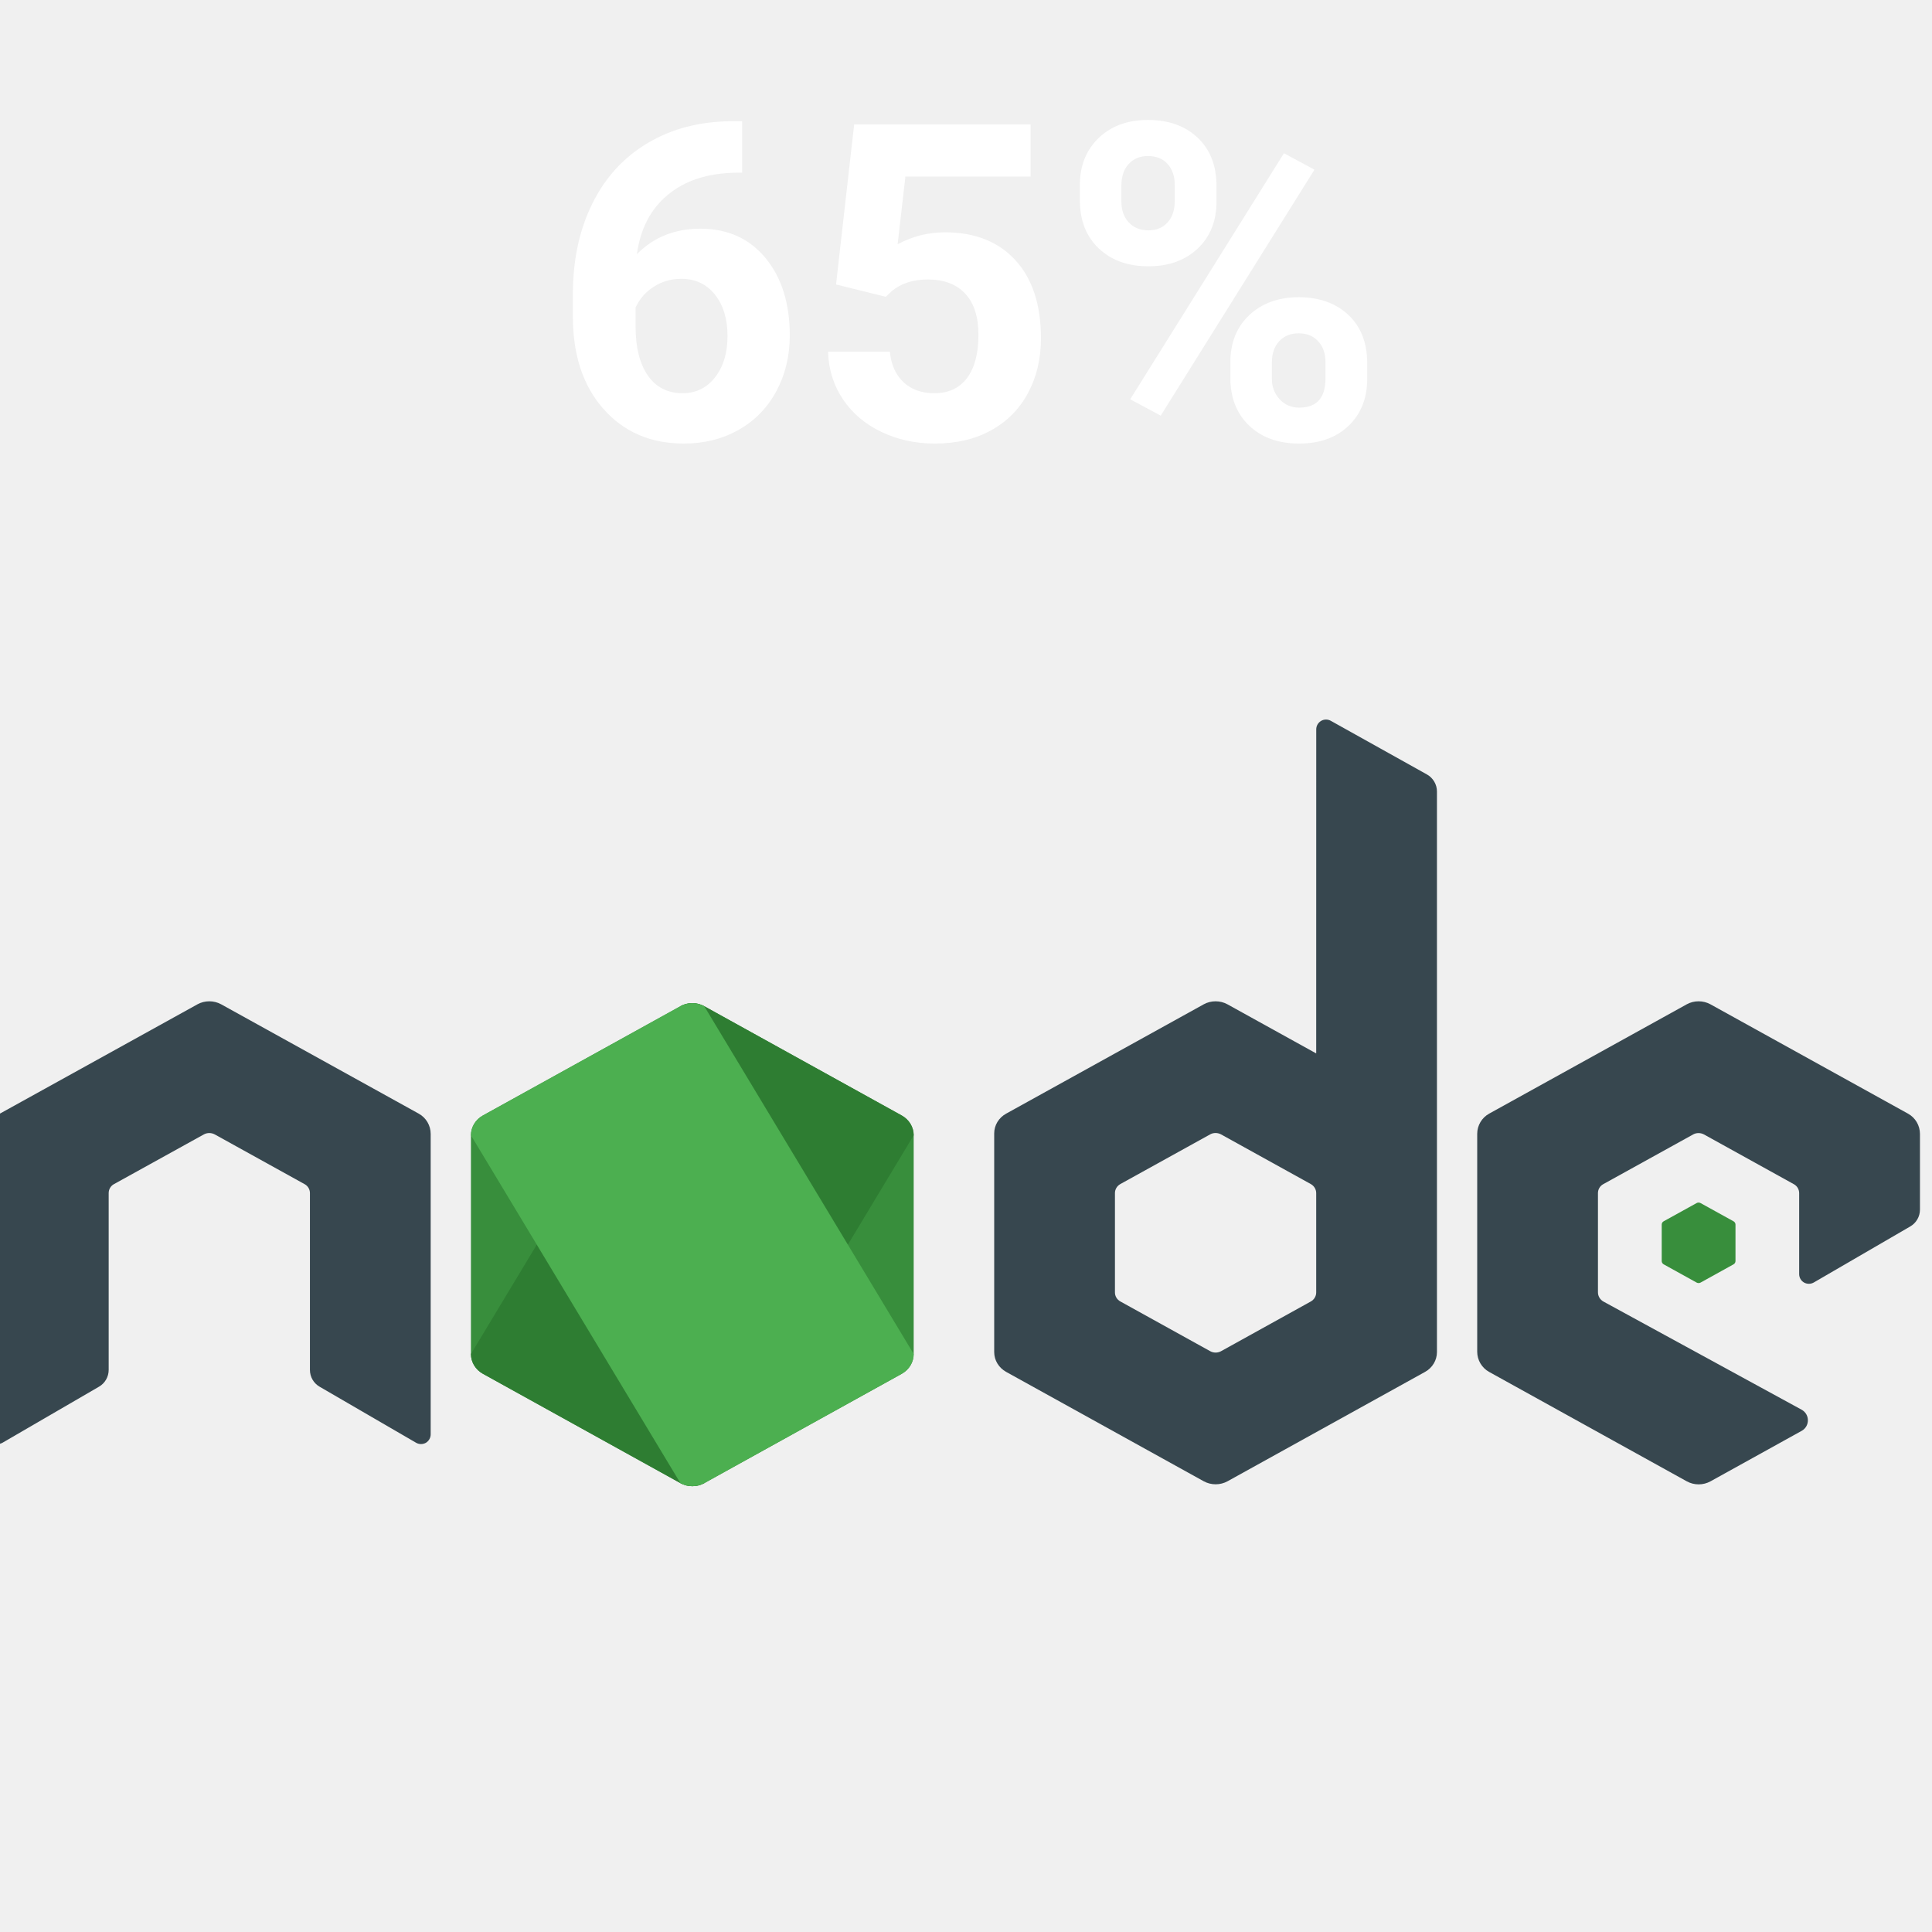
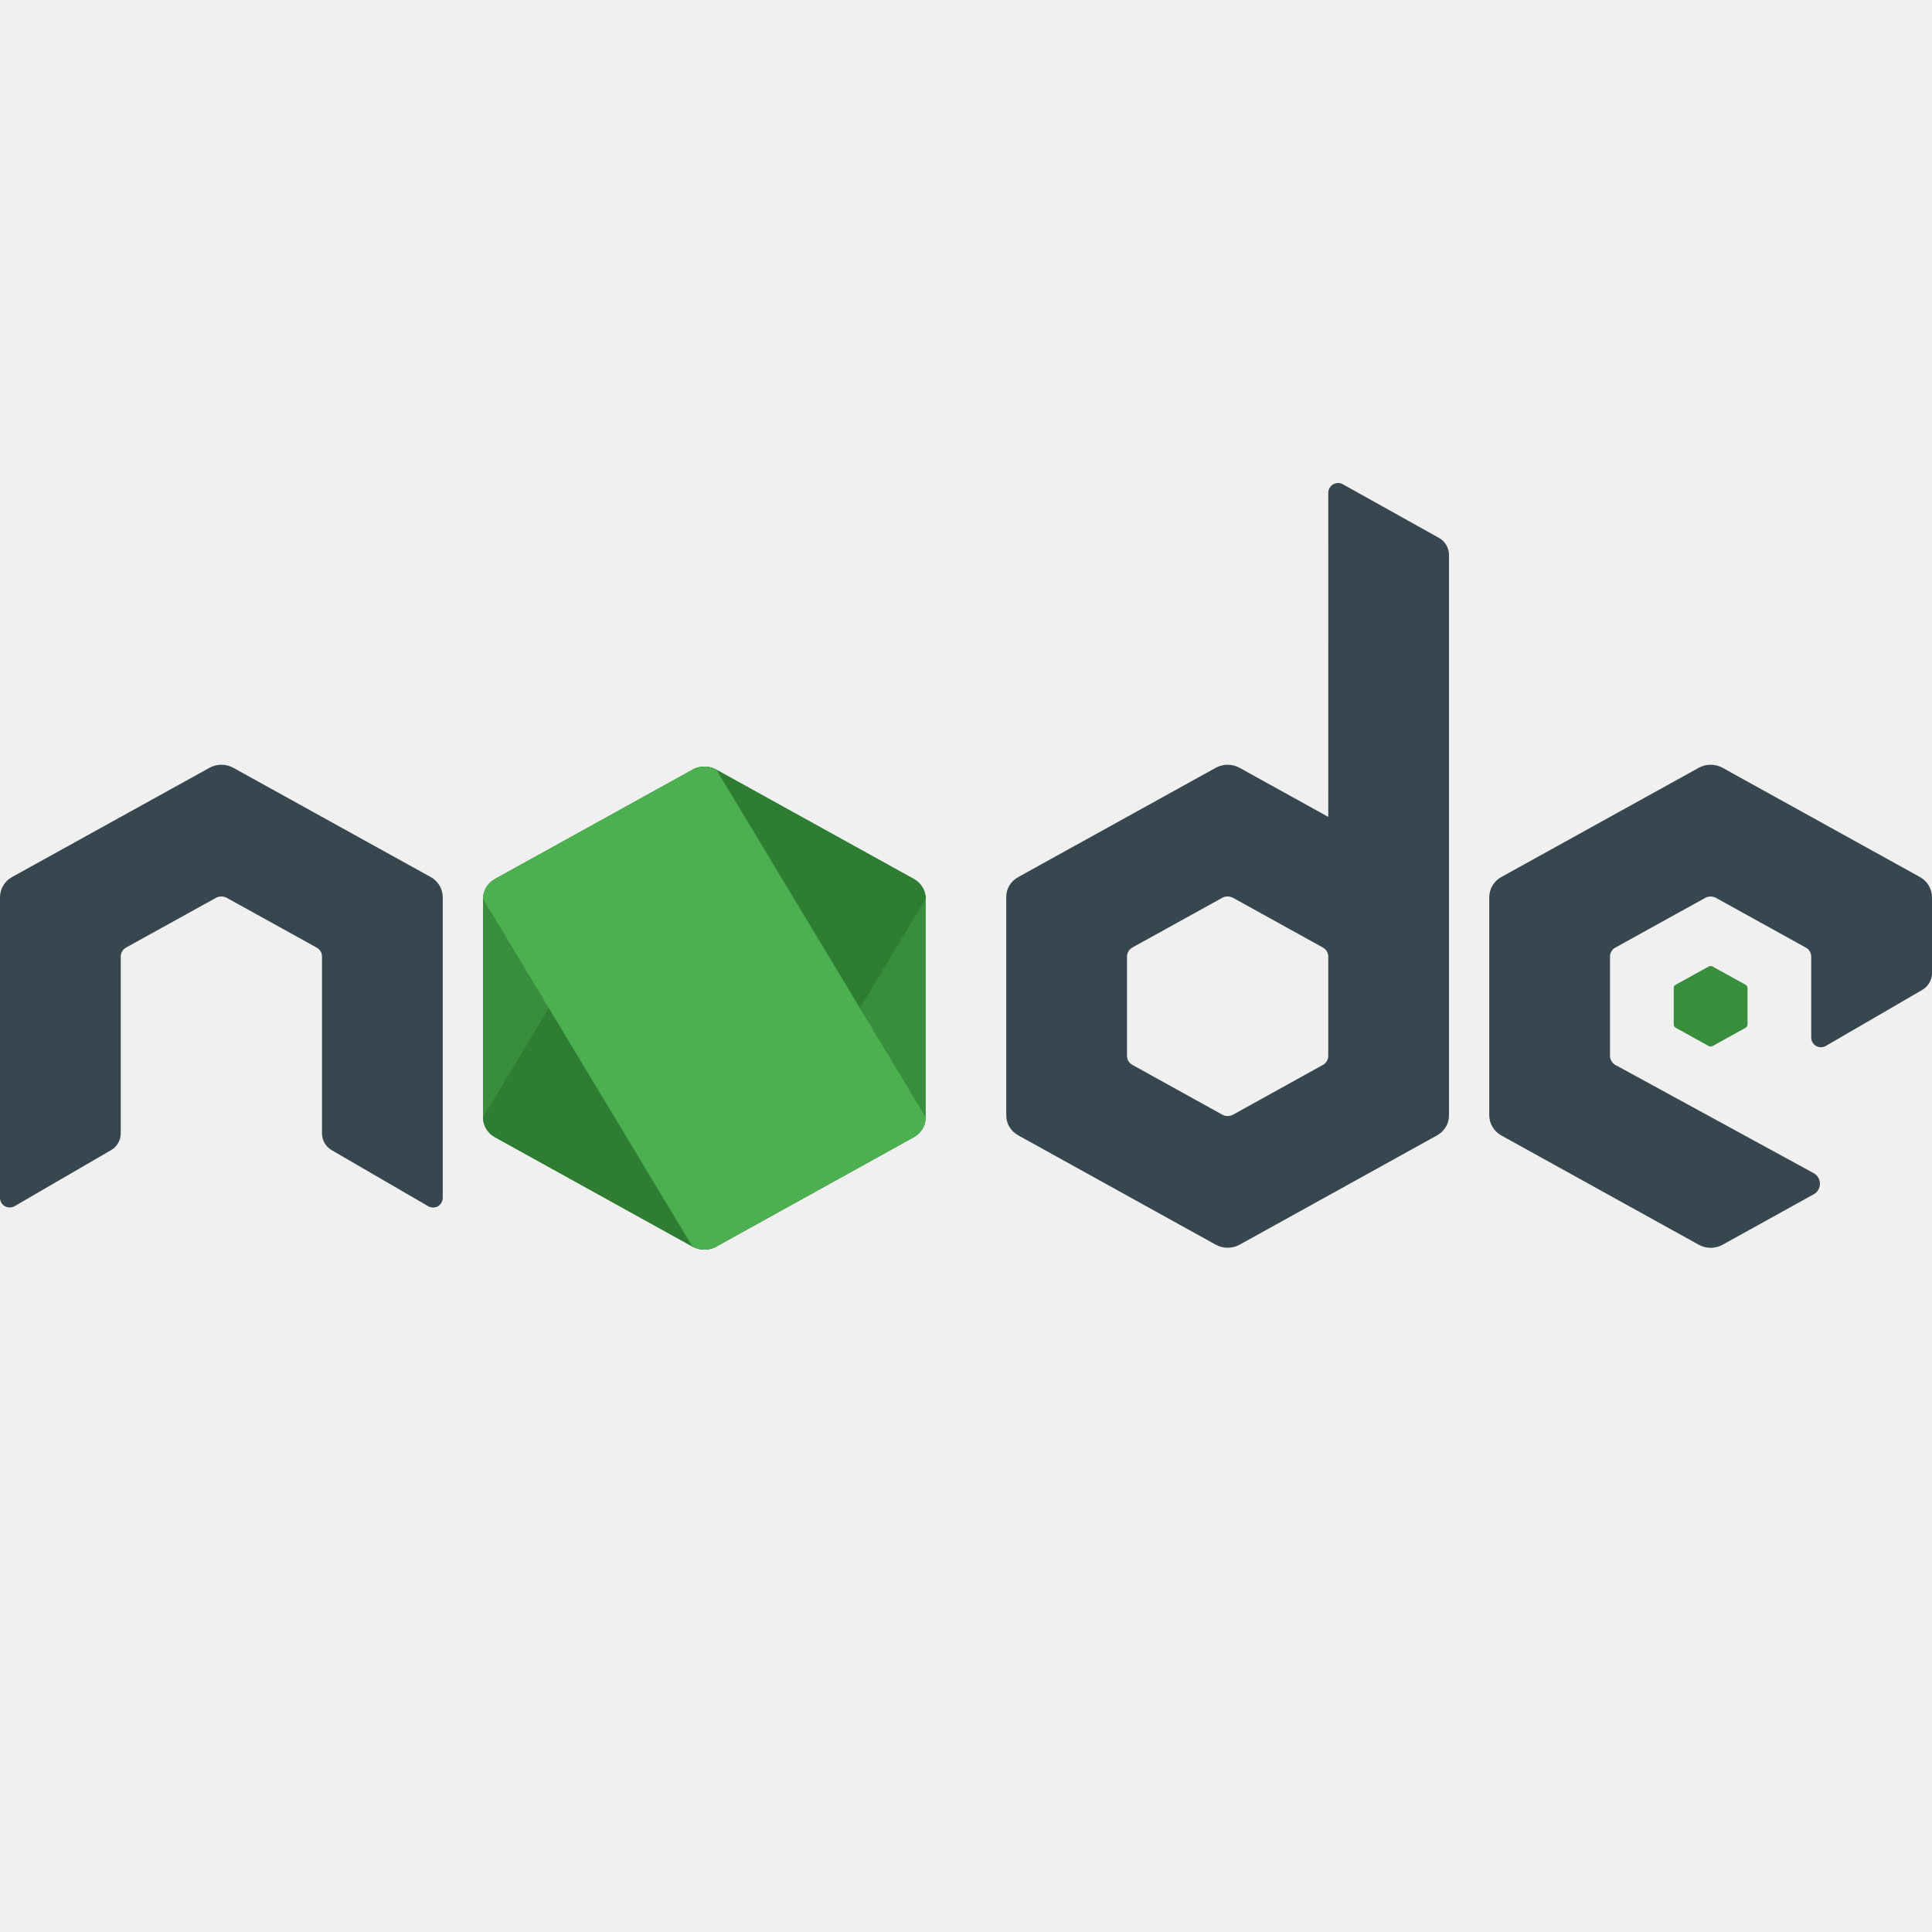
- <svg xmlns="http://www.w3.org/2000/svg" viewBox="0,0,255.995,255.995" width="48px" height="48px">
-   <g fill="none" fill-rule="nonzero" stroke="none" stroke-width="1" stroke-linecap="butt" stroke-linejoin="miter" stroke-miterlimit="10" stroke-dasharray="" stroke-dashoffset="0" font-family="none" font-weight="none" font-size="none" text-anchor="none" style="mix-blend-mode: normal">
-     <g transform="translate(-1.6,31.34138) scale(5.33333,5.33333)">
-       <path d="M17.204,19.122l-4.907,2.715c-0.184,0.101 -0.297,0.289 -0.297,0.492v5.433c0,0.203 0.113,0.39 0.297,0.492l4.908,2.717c0.183,0.101 0.41,0.101 0.593,0l4.907,-2.717c0.182,-0.102 0.295,-0.289 0.295,-0.492v-5.433c0,-0.203 -0.113,-0.39 -0.297,-0.492l-4.906,-2.715c-0.092,-0.051 -0.195,-0.076 -0.297,-0.076c-0.103,0 -0.205,0.025 -0.297,0.076M42.451,24.013l-0.818,0.452c-0.031,0.017 -0.049,0.048 -0.049,0.082v0.906c0,0.034 0.019,0.065 0.049,0.082l0.818,0.453c0.031,0.017 0.068,0.017 0.099,0l0.818,-0.453c0.03,-0.017 0.049,-0.048 0.049,-0.082v-0.906c0,-0.034 -0.019,-0.065 -0.05,-0.082l-0.818,-0.452c-0.015,-0.009 -0.032,-0.013 -0.049,-0.013c-0.017,0 -0.034,0.004 -0.049,0.013" fill="#388e3c" />
-       <path d="M35.751,13.364l-2.389,-1.333c-0.075,-0.042 -0.167,-0.041 -0.241,0.003c-0.074,0.044 -0.12,0.123 -0.12,0.209l-0.001,8.052l-2.203,-1.219c-0.092,-0.051 -0.195,-0.076 -0.297,-0.076c-0.102,0 -0.205,0.025 -0.297,0.076h0.001l-4.907,2.715c-0.184,0.101 -0.297,0.289 -0.297,0.491v5.433c0,0.203 0.113,0.39 0.297,0.492l4.908,2.717c0.183,0.101 0.41,0.101 0.593,0l4.907,-2.717c0.182,-0.101 0.295,-0.289 0.295,-0.492v-13.927c0,-0.176 -0.096,-0.338 -0.249,-0.424zM32.866,26.458l-2.23,1.235c-0.083,0.046 -0.186,0.046 -0.269,0l-2.231,-1.235c-0.085,-0.046 -0.136,-0.132 -0.136,-0.224v-2.47c0,-0.092 0.051,-0.177 0.135,-0.224l2.231,-1.234h-0.001c0.042,-0.023 0.088,-0.034 0.135,-0.034c0.047,0 0.093,0.012 0.135,0.034l2.23,1.234c0.084,0.047 0.135,0.133 0.135,0.225v2.47c0,0.091 -0.051,0.177 -0.134,0.223z" fill="#37474f" />
-       <path d="M17.204,19.122l-5.204,8.64c0,0.203 0.113,0.39 0.297,0.492l4.908,2.717c0.183,0.101 0.41,0.101 0.593,0l5.202,-8.642c0,-0.203 -0.113,-0.39 -0.297,-0.492l-4.906,-2.715c-0.092,-0.051 -0.195,-0.076 -0.297,-0.076c-0.103,0 -0.205,0.025 -0.297,0.076" fill="#2e7d32" />
-       <path d="M17.204,19.122l-4.907,2.715c-0.184,0.101 -0.297,0.289 -0.297,0.492l5.204,8.642c0.183,0.101 0.41,0.101 0.593,0l4.907,-2.717c0.183,-0.102 0.296,-0.289 0.296,-0.492l-5.203,-8.64c-0.092,-0.051 -0.195,-0.076 -0.297,-0.076c-0.103,0 -0.205,0.025 -0.297,0.076" fill="#4caf50" />
-       <path d="M47.703,21.791l-4.906,-2.715c-0.092,-0.051 -0.195,-0.076 -0.297,-0.076c-0.102,0 -0.205,0.025 -0.297,0.076h0.001l-4.907,2.715c-0.183,0.101 -0.297,0.293 -0.297,0.503v5.411c0,0.209 0.114,0.402 0.297,0.503l4.908,2.717c0.184,0.102 0.409,0.102 0.593,0l2.263,-1.253c0.207,-0.115 0.206,-0.412 -0.002,-0.526l-4.924,-2.687c-0.083,-0.047 -0.135,-0.134 -0.135,-0.228v-2.466c0,-0.092 0.05,-0.177 0.13,-0.221l2.235,-1.236h-0.001c0.042,-0.023 0.088,-0.034 0.135,-0.034c0.047,0 0.093,0.012 0.135,0.034l2.235,1.237c0.08,0.044 0.13,0.129 0.13,0.221v2.012c0,0.086 0.046,0.166 0.121,0.209c0.075,0.042 0.167,0.042 0.242,-0.001l2.398,-1.393c0.148,-0.086 0.24,-0.245 0.24,-0.417v-1.88c0,-0.211 -0.114,-0.404 -0.297,-0.505zM10.703,21.791l-4.906,-2.715c-0.092,-0.051 -0.195,-0.076 -0.297,-0.076c-0.102,0 -0.205,0.025 -0.297,0.076h0.001l-4.907,2.715c-0.183,0.101 -0.297,0.293 -0.297,0.503v7.465c0,0.086 0.046,0.166 0.121,0.209c0.075,0.042 0.167,0.042 0.242,-0.001l2.398,-1.393c0.148,-0.086 0.239,-0.245 0.239,-0.417v-4.393c0,-0.092 0.05,-0.177 0.13,-0.221l2.235,-1.236v0c0.042,-0.023 0.088,-0.034 0.135,-0.034c0.047,0 0.093,0.012 0.135,0.034l2.235,1.237c0.08,0.044 0.13,0.129 0.13,0.221v4.393c0,0.172 0.091,0.331 0.24,0.417l2.398,1.393c0.075,0.043 0.167,0.043 0.242,0.001c0.074,-0.044 0.12,-0.124 0.12,-0.21v-7.464c0,-0.21 -0.114,-0.403 -0.297,-0.504z" fill="#37474f" />
-     </g>
-   </g>
-   <g fill="#ffffff" fill-rule="nonzero" stroke="none" stroke-width="1" stroke-linecap="butt" stroke-linejoin="miter" stroke-miterlimit="10" stroke-dasharray="" stroke-dashoffset="0" font-family="none" font-weight="none" font-size="none" text-anchor="none" style="mix-blend-mode: normal">
-     <g>
-       <path d="M96.968,16.063h1.37v6.82h-0.8c-3.74,0.053 -6.753,1.027 -9.04,2.92c-2.28,1.887 -3.65,4.513 -4.11,7.88v0c2.22,-2.253 5.02,-3.38 8.4,-3.38v0c3.627,0 6.51,1.297 8.65,3.89c2.14,2.6 3.21,6.02 3.21,10.26v0c0,2.707 -0.59,5.16 -1.77,7.36c-1.173,2.193 -2.833,3.903 -4.98,5.13c-2.147,1.22 -4.577,1.83 -7.29,1.83v0c-4.393,0 -7.94,-1.527 -10.64,-4.58c-2.707,-3.06 -4.06,-7.14 -4.06,-12.24v0v-2.97c0,-4.527 0.857,-8.523 2.57,-11.99c1.707,-3.467 4.16,-6.15 7.36,-8.05c3.2,-1.9 6.91,-2.86 11.13,-2.88zM90.268,36.943v0c-1.34,0 -2.553,0.35 -3.64,1.05c-1.087,0.693 -1.89,1.613 -2.41,2.76v0v2.52c0,2.773 0.543,4.937 1.63,6.49c1.093,1.56 2.623,2.34 4.59,2.34v0c1.773,0 3.21,-0.703 4.31,-2.11c1.1,-1.407 1.65,-3.227 1.65,-5.46v0c0,-2.273 -0.557,-4.107 -1.67,-5.5c-1.107,-1.393 -2.593,-2.09 -4.46,-2.09zM117.368,39.323l-6.59,-1.63l2.4,-21.2h23.38v6.9h-16.59l-1.03,8.97c1.967,-1.053 4.057,-1.58 6.27,-1.58v0c3.973,0 7.087,1.233 9.34,3.7c2.253,2.46 3.38,5.907 3.38,10.34v0c0,2.693 -0.567,5.103 -1.7,7.23c-1.14,2.133 -2.77,3.787 -4.89,4.96c-2.12,1.173 -4.62,1.76 -7.5,1.76v0c-2.52,0 -4.86,-0.51 -7.02,-1.53c-2.16,-1.027 -3.863,-2.463 -5.11,-4.31c-1.253,-1.853 -1.917,-3.963 -1.99,-6.33v0h8.19c0.173,1.733 0.78,3.083 1.82,4.05c1.04,0.967 2.4,1.45 4.08,1.45v0c1.873,0 3.317,-0.673 4.33,-2.02c1.007,-1.347 1.51,-3.253 1.51,-5.72v0c0,-2.367 -0.58,-4.18 -1.74,-5.44c-1.167,-1.26 -2.82,-1.89 -4.96,-1.89v0c-1.967,0 -3.56,0.513 -4.78,1.54v0zM143.088,26.543v-2.03c0,-2.56 0.83,-4.637 2.49,-6.23c1.66,-1.593 3.837,-2.39 6.53,-2.39v0c2.733,0 4.93,0.787 6.59,2.36c1.66,1.573 2.49,3.707 2.49,6.4v0v2.06c0,2.58 -0.83,4.653 -2.49,6.22c-1.66,1.567 -3.837,2.35 -6.53,2.35v0c-2.713,0 -4.903,-0.787 -6.57,-2.36c-1.673,-1.58 -2.51,-3.707 -2.51,-6.38zM148.588,24.623v2.09c0,1.147 0.33,2.07 0.99,2.77c0.66,0.693 1.523,1.04 2.59,1.04c1.067,0 1.917,-0.353 2.55,-1.06c0.627,-0.7 0.94,-1.643 0.94,-2.83v0v-2.12c0,-1.147 -0.313,-2.073 -0.94,-2.78c-0.633,-0.707 -1.503,-1.06 -2.61,-1.06v0c-1.047,0 -1.897,0.35 -2.55,1.05c-0.647,0.693 -0.97,1.66 -0.97,2.9zM163.028,50.093v-2.12c0,-2.58 0.84,-4.657 2.52,-6.23c1.68,-1.573 3.857,-2.36 6.53,-2.36v0c2.713,0 4.903,0.777 6.57,2.33c1.673,1.56 2.51,3.703 2.51,6.43v0v2.06c0,2.56 -0.82,4.63 -2.46,6.21c-1.647,1.573 -3.833,2.36 -6.56,2.36v0c-2.753,0 -4.96,-0.793 -6.62,-2.38c-1.66,-1.587 -2.49,-3.687 -2.49,-6.3zM168.528,48.063v2.14c0,1.053 0.343,1.953 1.03,2.7c0.687,0.74 1.547,1.11 2.58,1.11v0c2.327,0 3.49,-1.287 3.49,-3.86v0v-2.18c0,-1.147 -0.323,-2.067 -0.97,-2.76c-0.653,-0.7 -1.513,-1.05 -2.58,-1.05c-1.073,0 -1.933,0.35 -2.58,1.05c-0.647,0.693 -0.97,1.643 -0.97,2.85zM174.168,22.483l-20.37,32.59l-4.04,-2.17l20.37,-32.6z" />
-     </g>
-   </g>
+ <svg xmlns="http://www.w3.org/2000/svg" viewBox="0 0 48 48" width="48px" height="48px">
+   <path fill="#388e3c" d="M17.204 19.122l-4.907 2.715C12.113 21.938 12 22.126 12 22.329v5.433c0 .203.113.39.297.492l4.908 2.717c.183.101.41.101.593 0l4.907-2.717C22.887 28.152 23 27.965 23 27.762v-5.433c0-.203-.113-.39-.297-.492l-4.906-2.715c-.092-.051-.195-.076-.297-.076-.103 0-.205.025-.297.076M42.451 24.013l-.818.452c-.031.017-.049.048-.049.082v.906c0 .034.019.065.049.082l.818.453c.031.017.068.017.099 0l.818-.453c.03-.017.049-.048.049-.082v-.906c0-.034-.019-.065-.05-.082l-.818-.452C42.534 24.004 42.517 24 42.5 24S42.466 24.004 42.451 24.013" />
+   <path fill="#37474f" d="M35.751,13.364l-2.389-1.333c-0.075-0.042-0.167-0.041-0.241,0.003 c-0.074,0.044-0.12,0.123-0.12,0.209L33,20.295l-2.203-1.219C30.705,19.025,30.602,19,30.5,19c-0.102,0-0.205,0.025-0.297,0.076 h0.001l-4.907,2.715C25.113,21.892,25,22.08,25,22.282v5.433c0,0.203,0.113,0.39,0.297,0.492l4.908,2.717 c0.183,0.101,0.41,0.101,0.593,0l4.907-2.717C35.887,28.106,36,27.918,36,27.715V13.788C36,13.612,35.904,13.45,35.751,13.364z M32.866,26.458l-2.23,1.235c-0.083,0.046-0.186,0.046-0.269,0l-2.231-1.235C28.051,26.412,28,26.326,28,26.234v-2.47 c0-0.092,0.051-0.177,0.135-0.224l2.231-1.234h-0.001c0.042-0.023,0.088-0.034,0.135-0.034c0.047,0,0.093,0.012,0.135,0.034 l2.23,1.234C32.949,23.587,33,23.673,33,23.765v2.47C33,26.326,32.949,26.412,32.866,26.458z" />
+   <path fill="#2e7d32" d="M17.204,19.122L12,27.762c0,0.203,0.113,0.39,0.297,0.492l4.908,2.717 c0.183,0.101,0.41,0.101,0.593,0L23,22.329c0-0.203-0.113-0.39-0.297-0.492l-4.906-2.715c-0.092-0.051-0.195-0.076-0.297-0.076 c-0.103,0-0.205,0.025-0.297,0.076" />
+   <path fill="#4caf50" d="M17.204,19.122l-4.907,2.715C12.113,21.938,12,22.126,12,22.329l5.204,8.642 c0.183,0.101,0.41,0.101,0.593,0l4.907-2.717C22.887,28.152,23,27.965,23,27.762l-5.203-8.64c-0.092-0.051-0.195-0.076-0.297-0.076 c-0.103,0-0.205,0.025-0.297,0.076" />
+   <path fill="#37474f" d="M47.703 21.791l-4.906-2.715C42.705 19.025 42.602 19 42.5 19c-.102 0-.205.025-.297.076h.001l-4.907 2.715C37.114 21.892 37 22.084 37 22.294v5.411c0 .209.114.402.297.503l4.908 2.717c.184.102.409.102.593 0l2.263-1.253c.207-.115.206-.412-.002-.526l-4.924-2.687C40.052 26.412 40 26.325 40 26.231v-2.466c0-.092.05-.177.13-.221l2.235-1.236h-.001c.042-.023.088-.034.135-.034.047 0 .093.012.135.034l2.235 1.237c.08.044.13.129.13.221v2.012c0 .086.046.166.121.209.075.042.167.042.242-.001l2.398-1.393c.148-.086.24-.245.24-.417v-1.88C48 22.085 47.886 21.892 47.703 21.791zM10.703 21.791l-4.906-2.715C5.705 19.025 5.602 19 5.5 19c-.102 0-.205.025-.297.076h.001l-4.907 2.715C.114 21.892 0 22.084 0 22.294v7.465c0 .086.046.166.121.209.075.042.167.042.242-.001l2.398-1.393C2.909 28.488 3 28.329 3 28.157v-4.393c0-.092.05-.177.13-.221l2.235-1.236H5.365c.042-.023.088-.034.135-.034.047 0 .093.012.135.034l2.235 1.237C7.95 23.588 8 23.673 8 23.765v4.393c0 .172.091.331.24.417l2.398 1.393c.075.043.167.043.242.001C10.954 29.925 11 29.845 11 29.759v-7.464C11 22.085 10.886 21.892 10.703 21.791z" />
</svg>
